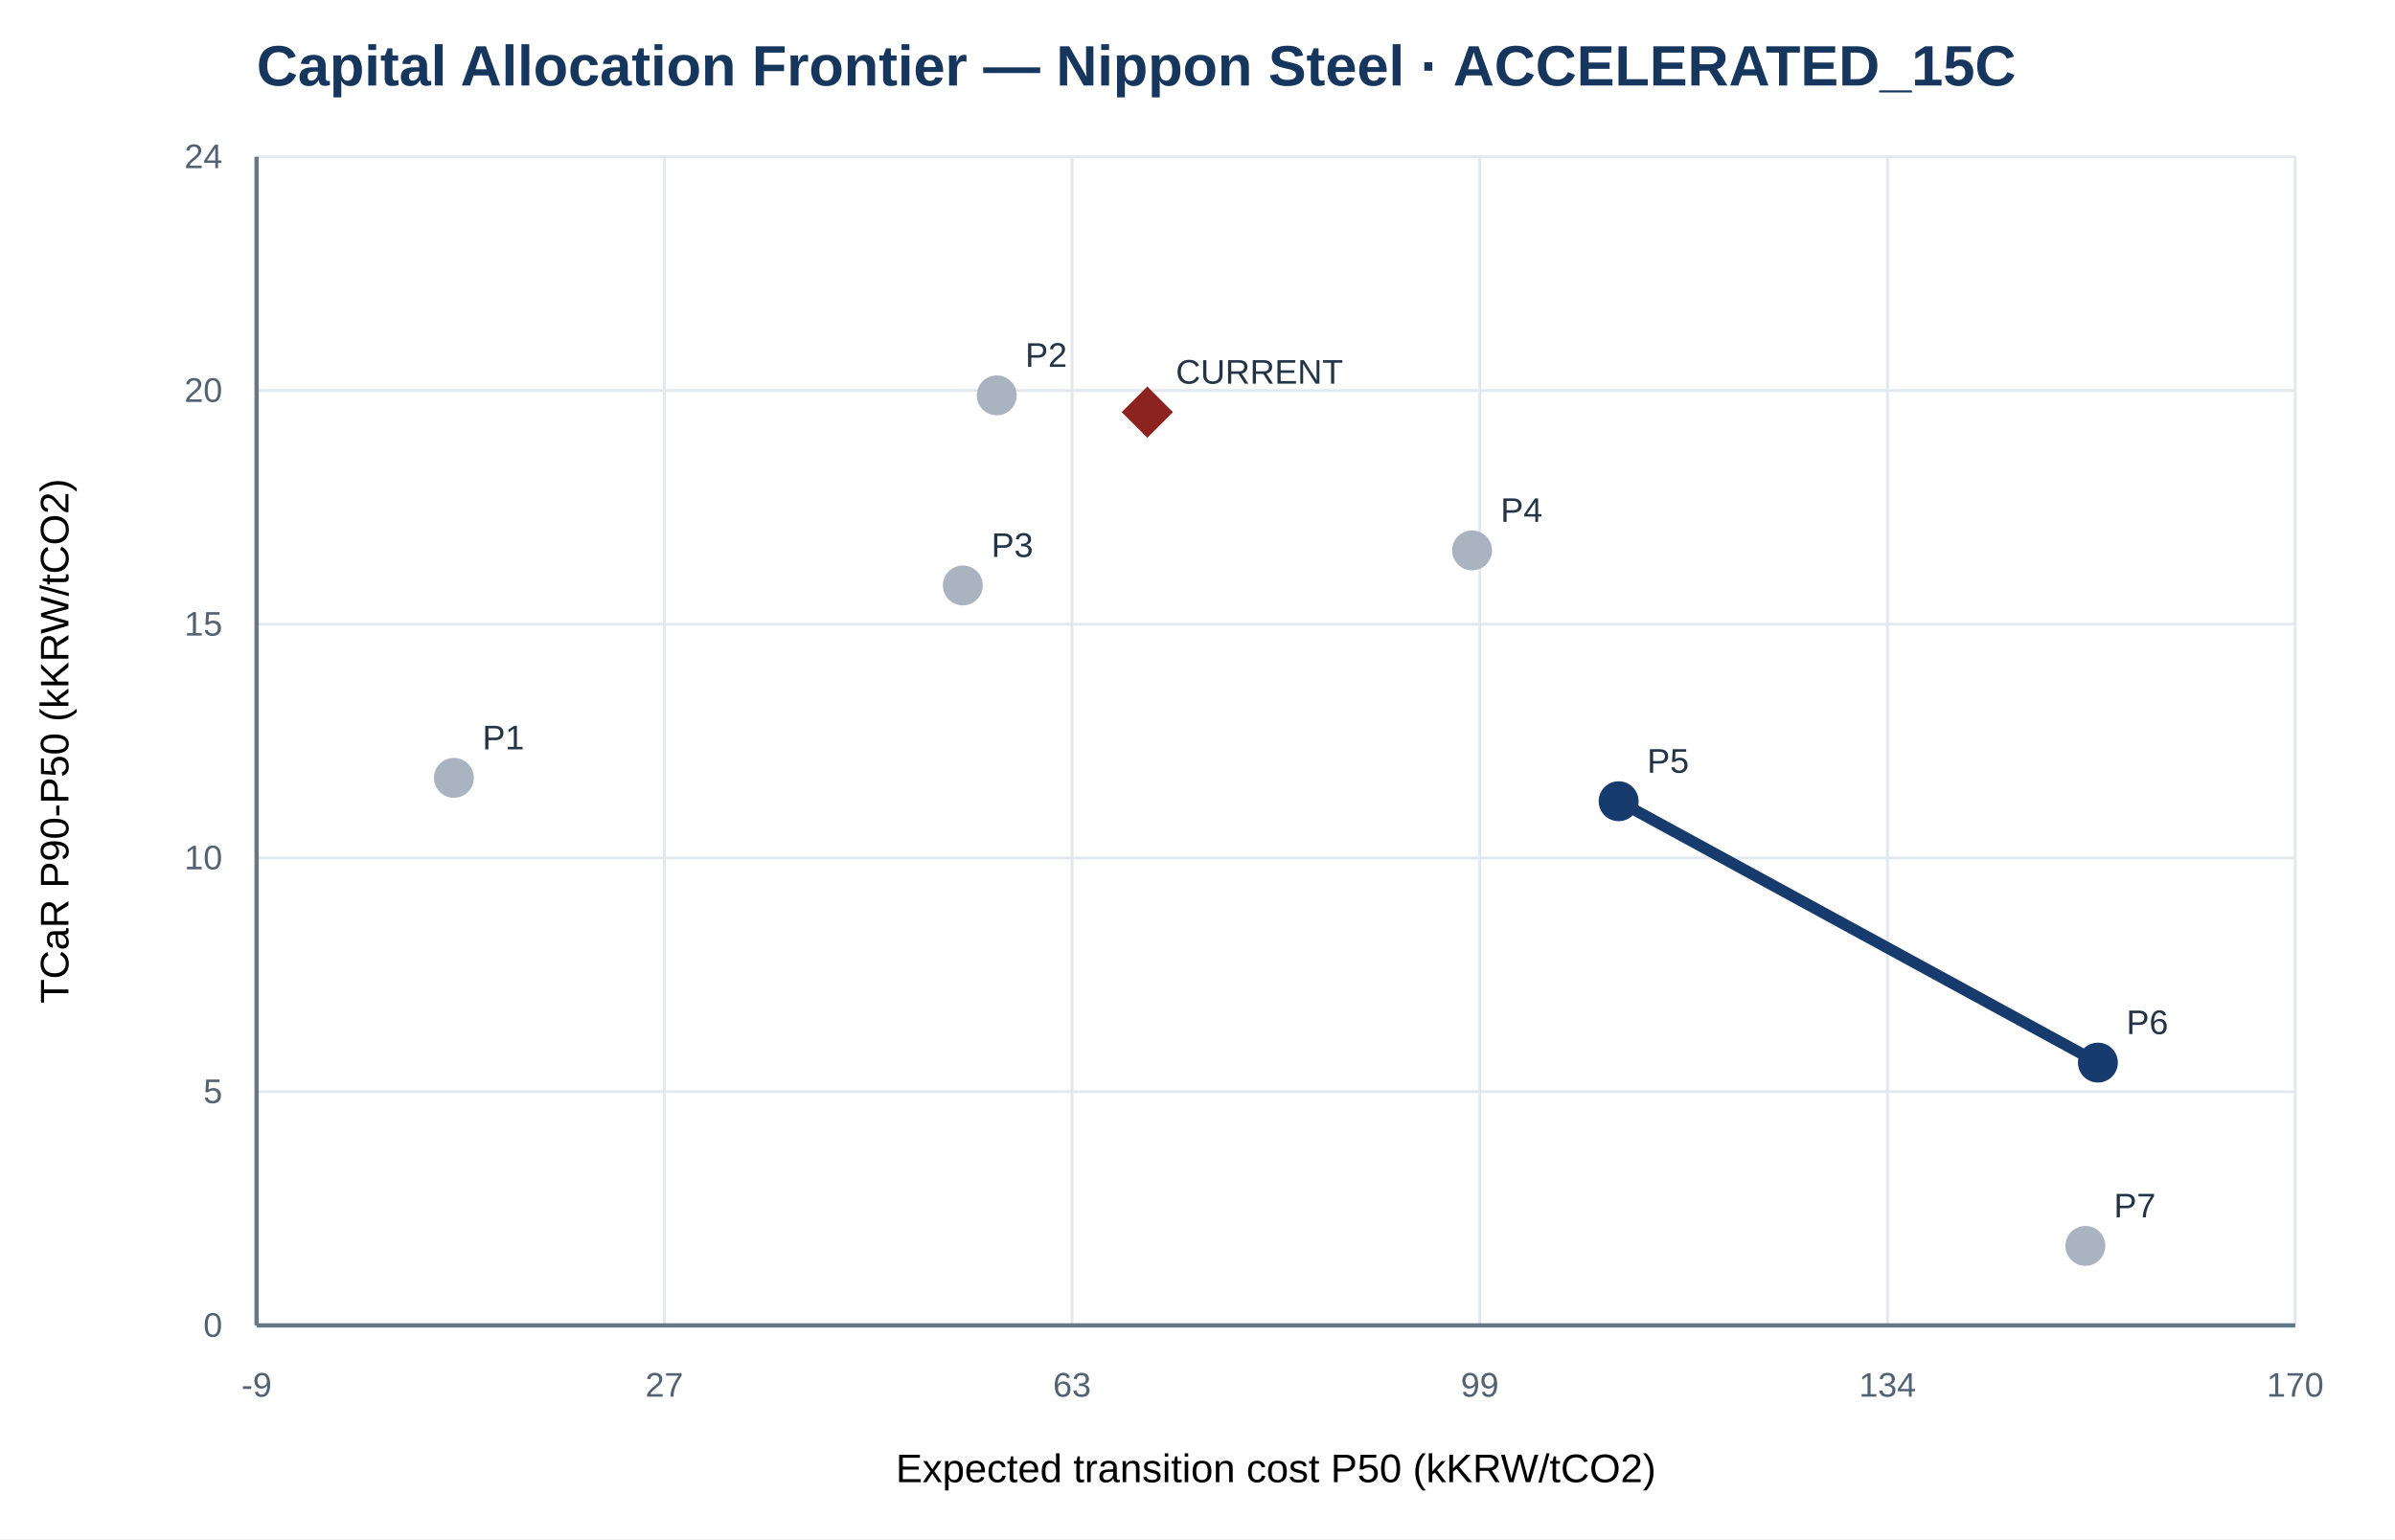
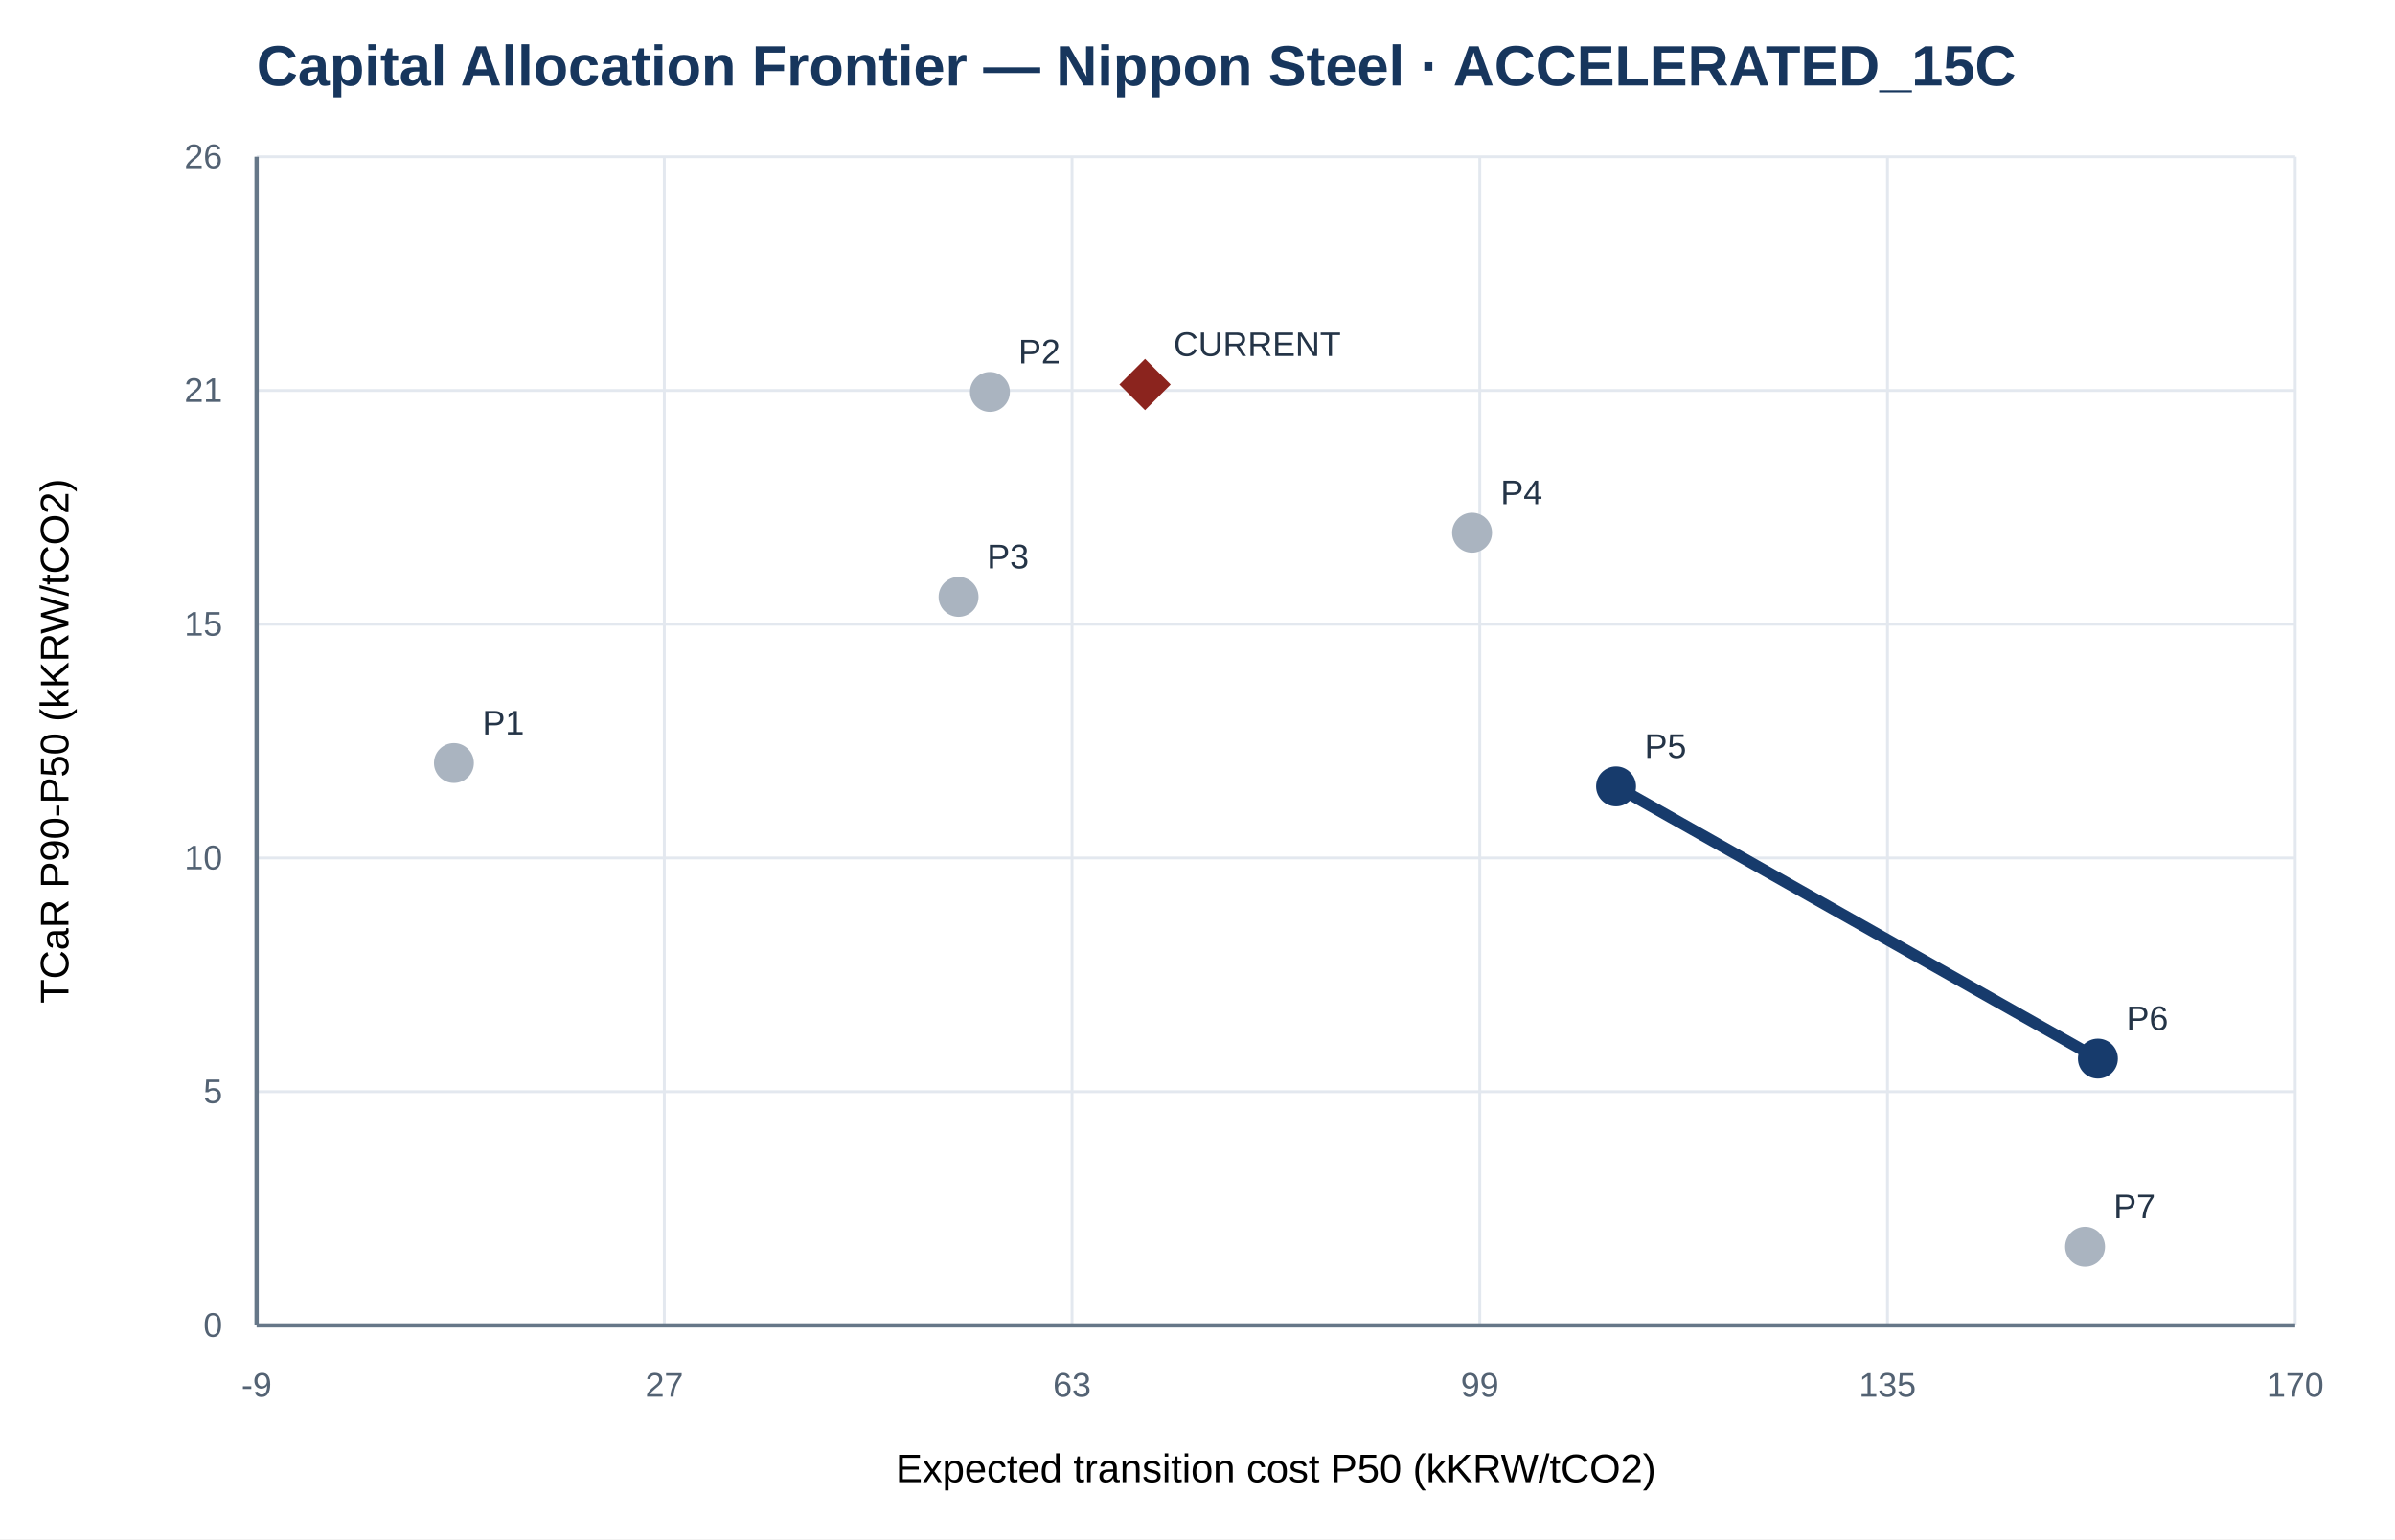
<svg xmlns="http://www.w3.org/2000/svg" width="840" height="540" viewBox="0 0 840 540">
  <rect x="0" y="0" width="840" height="540" fill="#ffffff" />
  <text x="90" y="30" font-family="Arial" font-size="20" font-weight="700" fill="#17365d">Capital Allocation Frontier — Nippon Steel · ACCELERATED_15C</text>
  <line x1="90.0" y1="55" x2="90.0" y2="465" stroke="#e3e8ef" />
  <text x="90.0" y="490" text-anchor="middle" font-family="Arial" font-size="12" fill="#536273">-9</text>
  <line x1="90" y1="465.0" x2="805" y2="465.0" stroke="#e3e8ef" />
  <text x="78" y="469.0" text-anchor="end" font-family="Arial" font-size="12" fill="#536273">0</text>
  <line x1="233.0" y1="55" x2="233.0" y2="465" stroke="#e3e8ef" />
  <text x="233.0" y="490" text-anchor="middle" font-family="Arial" font-size="12" fill="#536273">27</text>
  <line x1="90" y1="383.0" x2="805" y2="383.0" stroke="#e3e8ef" />
  <text x="78" y="387.0" text-anchor="end" font-family="Arial" font-size="12" fill="#536273">5</text>
  <line x1="376.0" y1="55" x2="376.0" y2="465" stroke="#e3e8ef" />
  <text x="376.0" y="490" text-anchor="middle" font-family="Arial" font-size="12" fill="#536273">63</text>
  <line x1="90" y1="301.0" x2="805" y2="301.0" stroke="#e3e8ef" />
  <text x="78" y="305.0" text-anchor="end" font-family="Arial" font-size="12" fill="#536273">10</text>
  <line x1="519.0" y1="55" x2="519.0" y2="465" stroke="#e3e8ef" />
  <text x="519.0" y="490" text-anchor="middle" font-family="Arial" font-size="12" fill="#536273">99</text>
  <line x1="90" y1="219.0" x2="805" y2="219.0" stroke="#e3e8ef" />
  <text x="78" y="223.0" text-anchor="end" font-family="Arial" font-size="12" fill="#536273">15</text>
  <line x1="662.0" y1="55" x2="662.0" y2="465" stroke="#e3e8ef" />
-   <text x="662.0" y="490" text-anchor="middle" font-family="Arial" font-size="12" fill="#536273">134</text>
+   <text x="662.0" y="490" text-anchor="middle" font-family="Arial" font-size="12" fill="#536273">135</text>
  <line x1="90" y1="137.0" x2="805" y2="137.0" stroke="#e3e8ef" />
-   <text x="78" y="141.0" text-anchor="end" font-family="Arial" font-size="12" fill="#536273">20</text>
+   <text x="78" y="141.0" text-anchor="end" font-family="Arial" font-size="12" fill="#536273">21</text>
  <line x1="805.0" y1="55" x2="805.0" y2="465" stroke="#e3e8ef" />
  <text x="805.0" y="490" text-anchor="middle" font-family="Arial" font-size="12" fill="#536273">170</text>
  <line x1="90" y1="55.0" x2="805" y2="55.0" stroke="#e3e8ef" />
-   <text x="78" y="59.0" text-anchor="end" font-family="Arial" font-size="12" fill="#536273">24</text>
-   <polyline points="567.7,281.1 735.8,372.8" fill="none" stroke="#173b6c" stroke-width="4" />
-   <circle cx="159.2" cy="272.9" r="7" fill="#aab4c0" />
-   <text x="169.2" y="262.9" font-family="Arial" font-size="12" fill="#243447">P1</text>
-   <circle cx="349.6" cy="138.7" r="7" fill="#aab4c0" />
-   <text x="359.6" y="128.7" font-family="Arial" font-size="12" fill="#243447">P2</text>
-   <circle cx="337.7" cy="205.4" r="7" fill="#aab4c0" />
-   <text x="347.7" y="195.4" font-family="Arial" font-size="12" fill="#243447">P3</text>
-   <circle cx="516.3" cy="193.1" r="7" fill="#aab4c0" />
-   <text x="526.3" y="183.1" font-family="Arial" font-size="12" fill="#243447">P4</text>
-   <circle cx="567.7" cy="281.1" r="7" fill="#173b6c" />
-   <text x="577.7" y="271.1" font-family="Arial" font-size="12" fill="#243447">P5</text>
-   <circle cx="735.8" cy="372.8" r="7" fill="#173b6c" />
-   <text x="745.8" y="362.8" font-family="Arial" font-size="12" fill="#243447">P6</text>
-   <circle cx="731.4" cy="437.1" r="7" fill="#aab4c0" />
-   <text x="741.4" y="427.1" font-family="Arial" font-size="12" fill="#243447">P7</text>
-   <polygon points="402.4,135.6 411.4,144.6 402.4,153.6 393.4,144.6" fill="#8b241e" />
-   <text x="412.4" y="134.6" font-family="Arial" font-size="12" fill="#243447">CURRENT</text>
+   <text x="78" y="59.0" text-anchor="end" font-family="Arial" font-size="12" fill="#536273">26</text>
+   <polyline points="566.8,275.9 735.8,371.4" fill="none" stroke="#173b6c" stroke-width="4" />
+   <circle cx="159.2" cy="267.7" r="7" fill="#aab4c0" />
+   <text x="169.2" y="257.7" font-family="Arial" font-size="12" fill="#243447">P1</text>
+   <circle cx="347.2" cy="137.5" r="7" fill="#aab4c0" />
+   <text x="357.2" y="127.5" font-family="Arial" font-size="12" fill="#243447">P2</text>
+   <circle cx="336.2" cy="209.4" r="7" fill="#aab4c0" />
+   <text x="346.2" y="199.4" font-family="Arial" font-size="12" fill="#243447">P3</text>
+   <circle cx="516.3" cy="186.9" r="7" fill="#aab4c0" />
+   <text x="526.3" y="176.9" font-family="Arial" font-size="12" fill="#243447">P4</text>
+   <circle cx="566.8" cy="275.9" r="7" fill="#173b6c" />
+   <text x="576.8" y="265.9" font-family="Arial" font-size="12" fill="#243447">P5</text>
+   <circle cx="735.8" cy="371.4" r="7" fill="#173b6c" />
+   <text x="745.8" y="361.4" font-family="Arial" font-size="12" fill="#243447">P6</text>
+   <circle cx="731.3" cy="437.4" r="7" fill="#aab4c0" />
+   <text x="741.3" y="427.4" font-family="Arial" font-size="12" fill="#243447">P7</text>
+   <polygon points="401.6,125.9 410.6,134.9 401.6,143.9 392.6,134.9" fill="#8b241e" />
+   <text x="411.6" y="124.9" font-family="Arial" font-size="12" fill="#243447">CURRENT</text>
  <line x1="90" y1="465" x2="805" y2="465" stroke="#667788" stroke-width="1.5" />
  <line x1="90" y1="55" x2="90" y2="465" stroke="#667788" stroke-width="1.5" />
  <text x="447.5" y="520" text-anchor="middle" font-family="Arial" font-size="14">Expected transition cost P50 (kKRW/tCO2)</text>
  <text x="24" y="260.0" transform="rotate(-90 24 260.0)" text-anchor="middle" font-family="Arial" font-size="14">TCaR P90-P50 (kKRW/tCO2)</text>
</svg>
